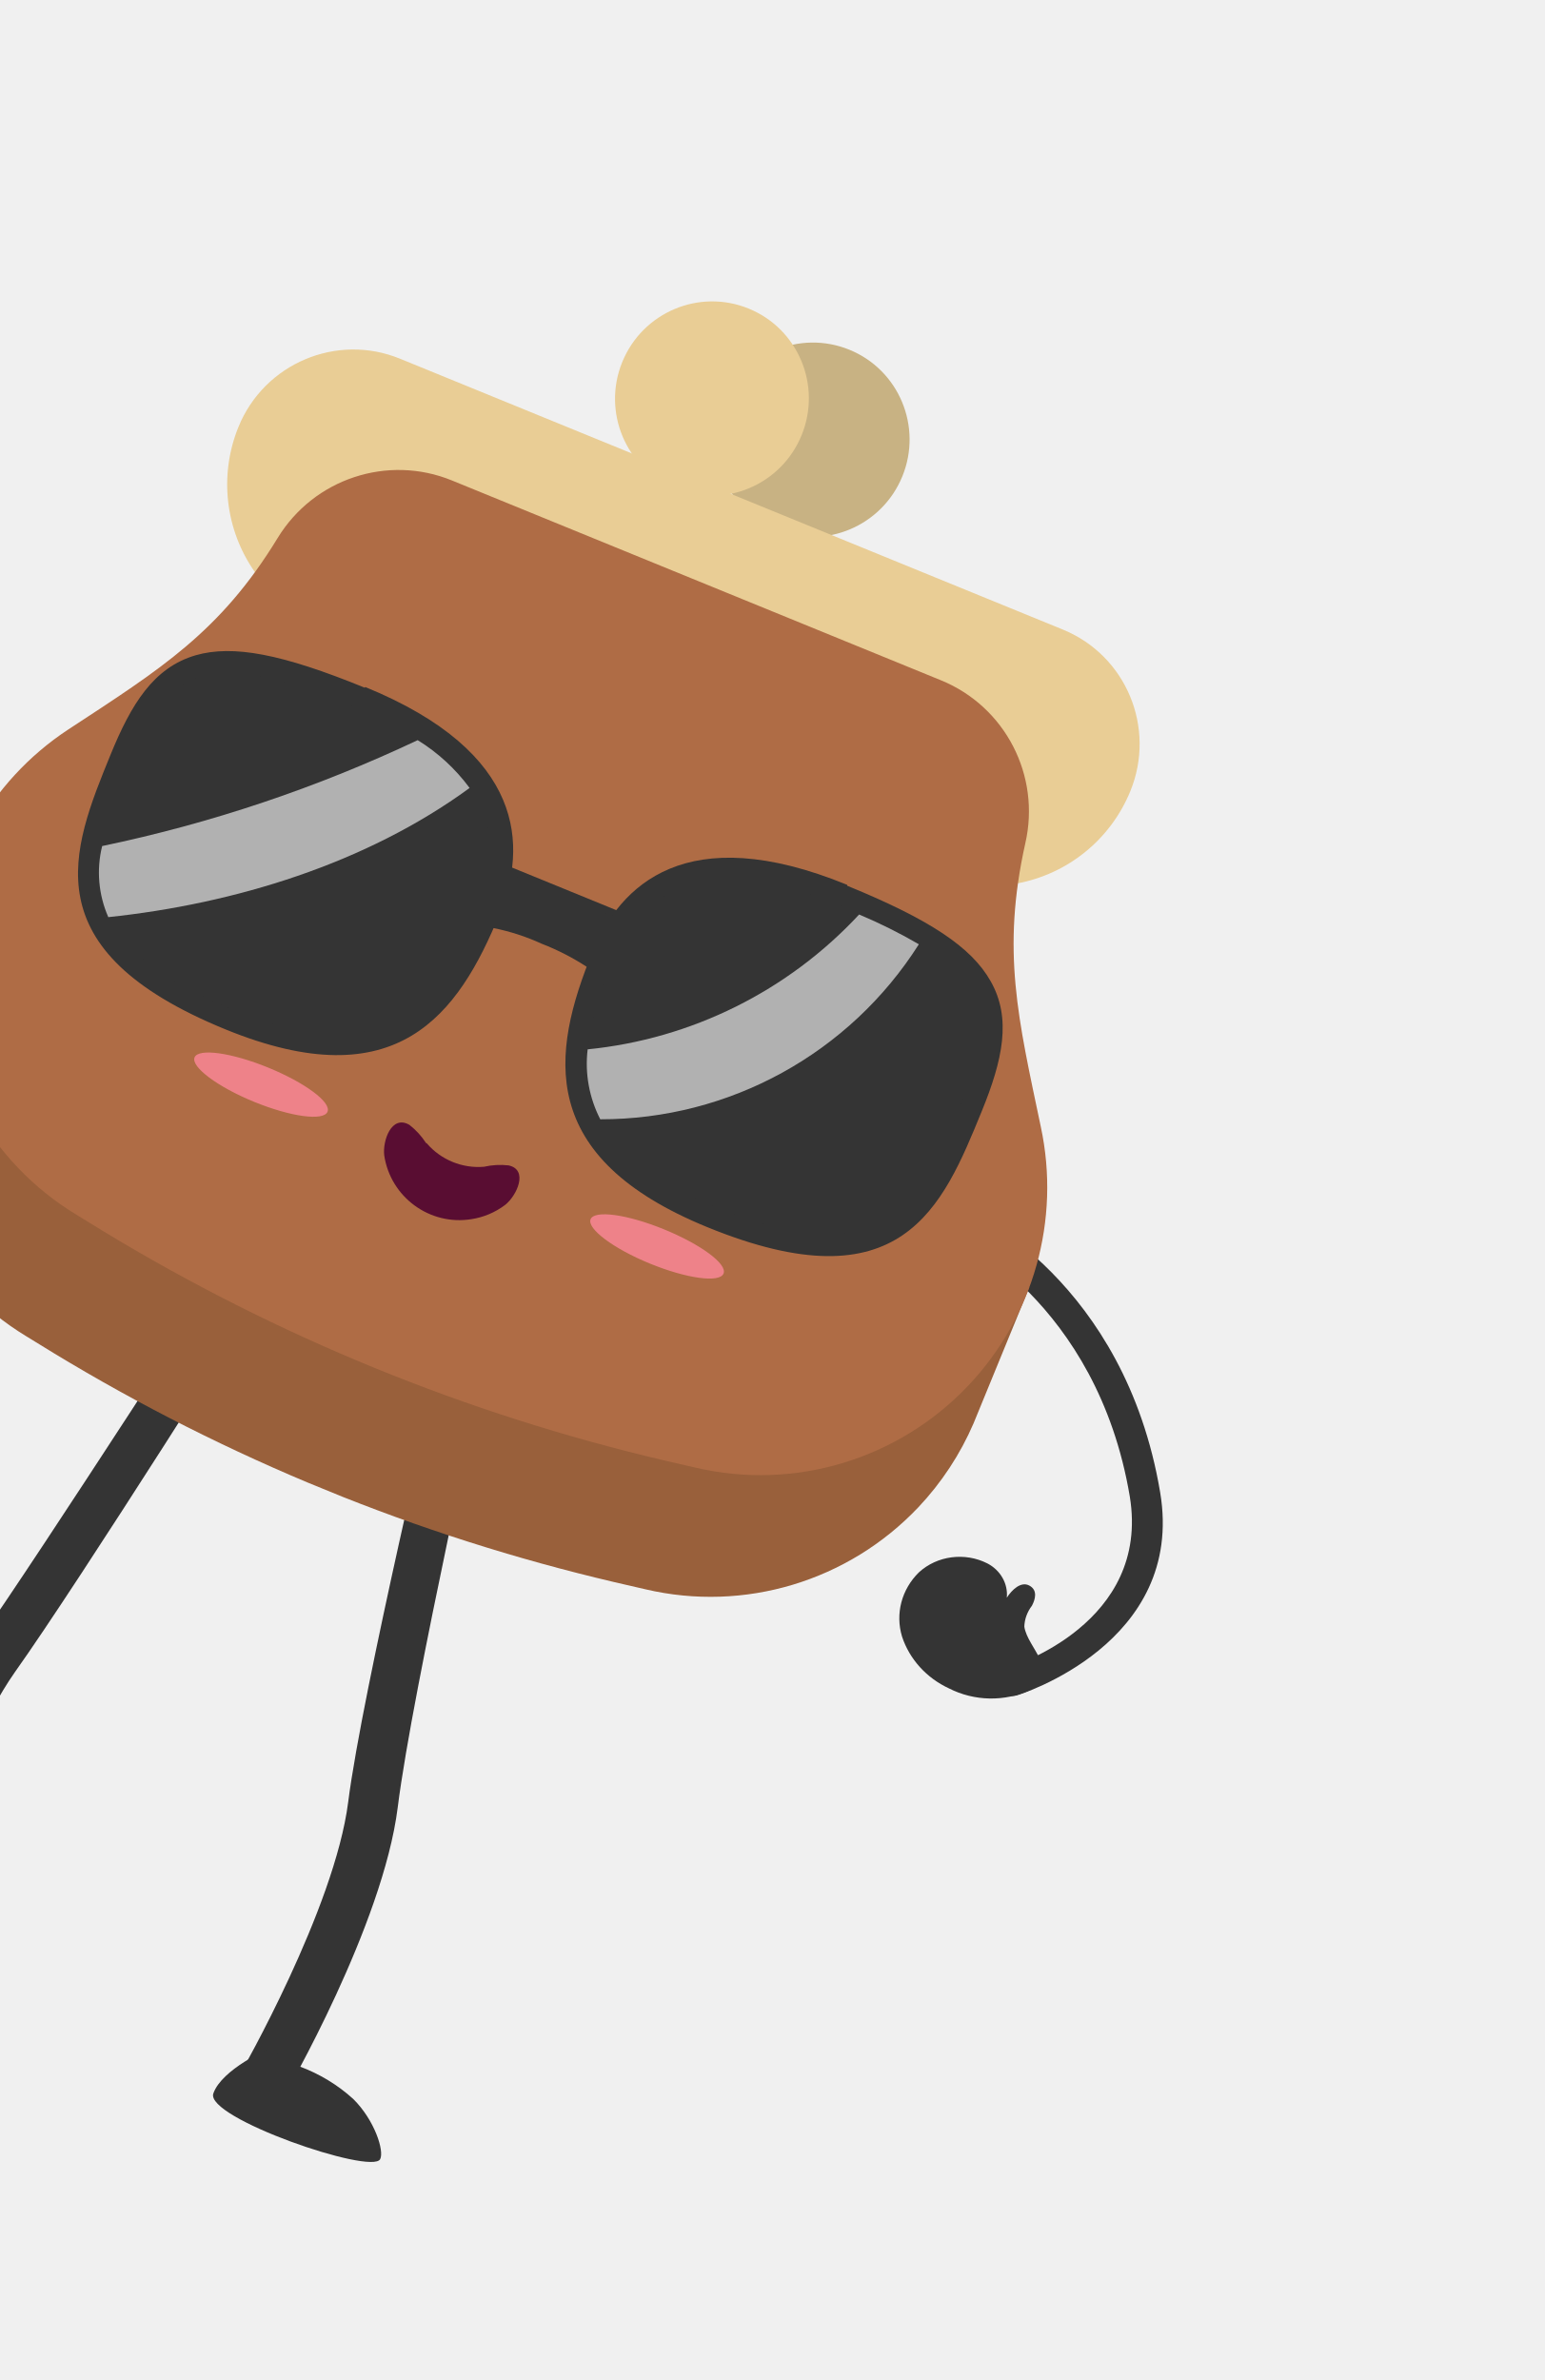
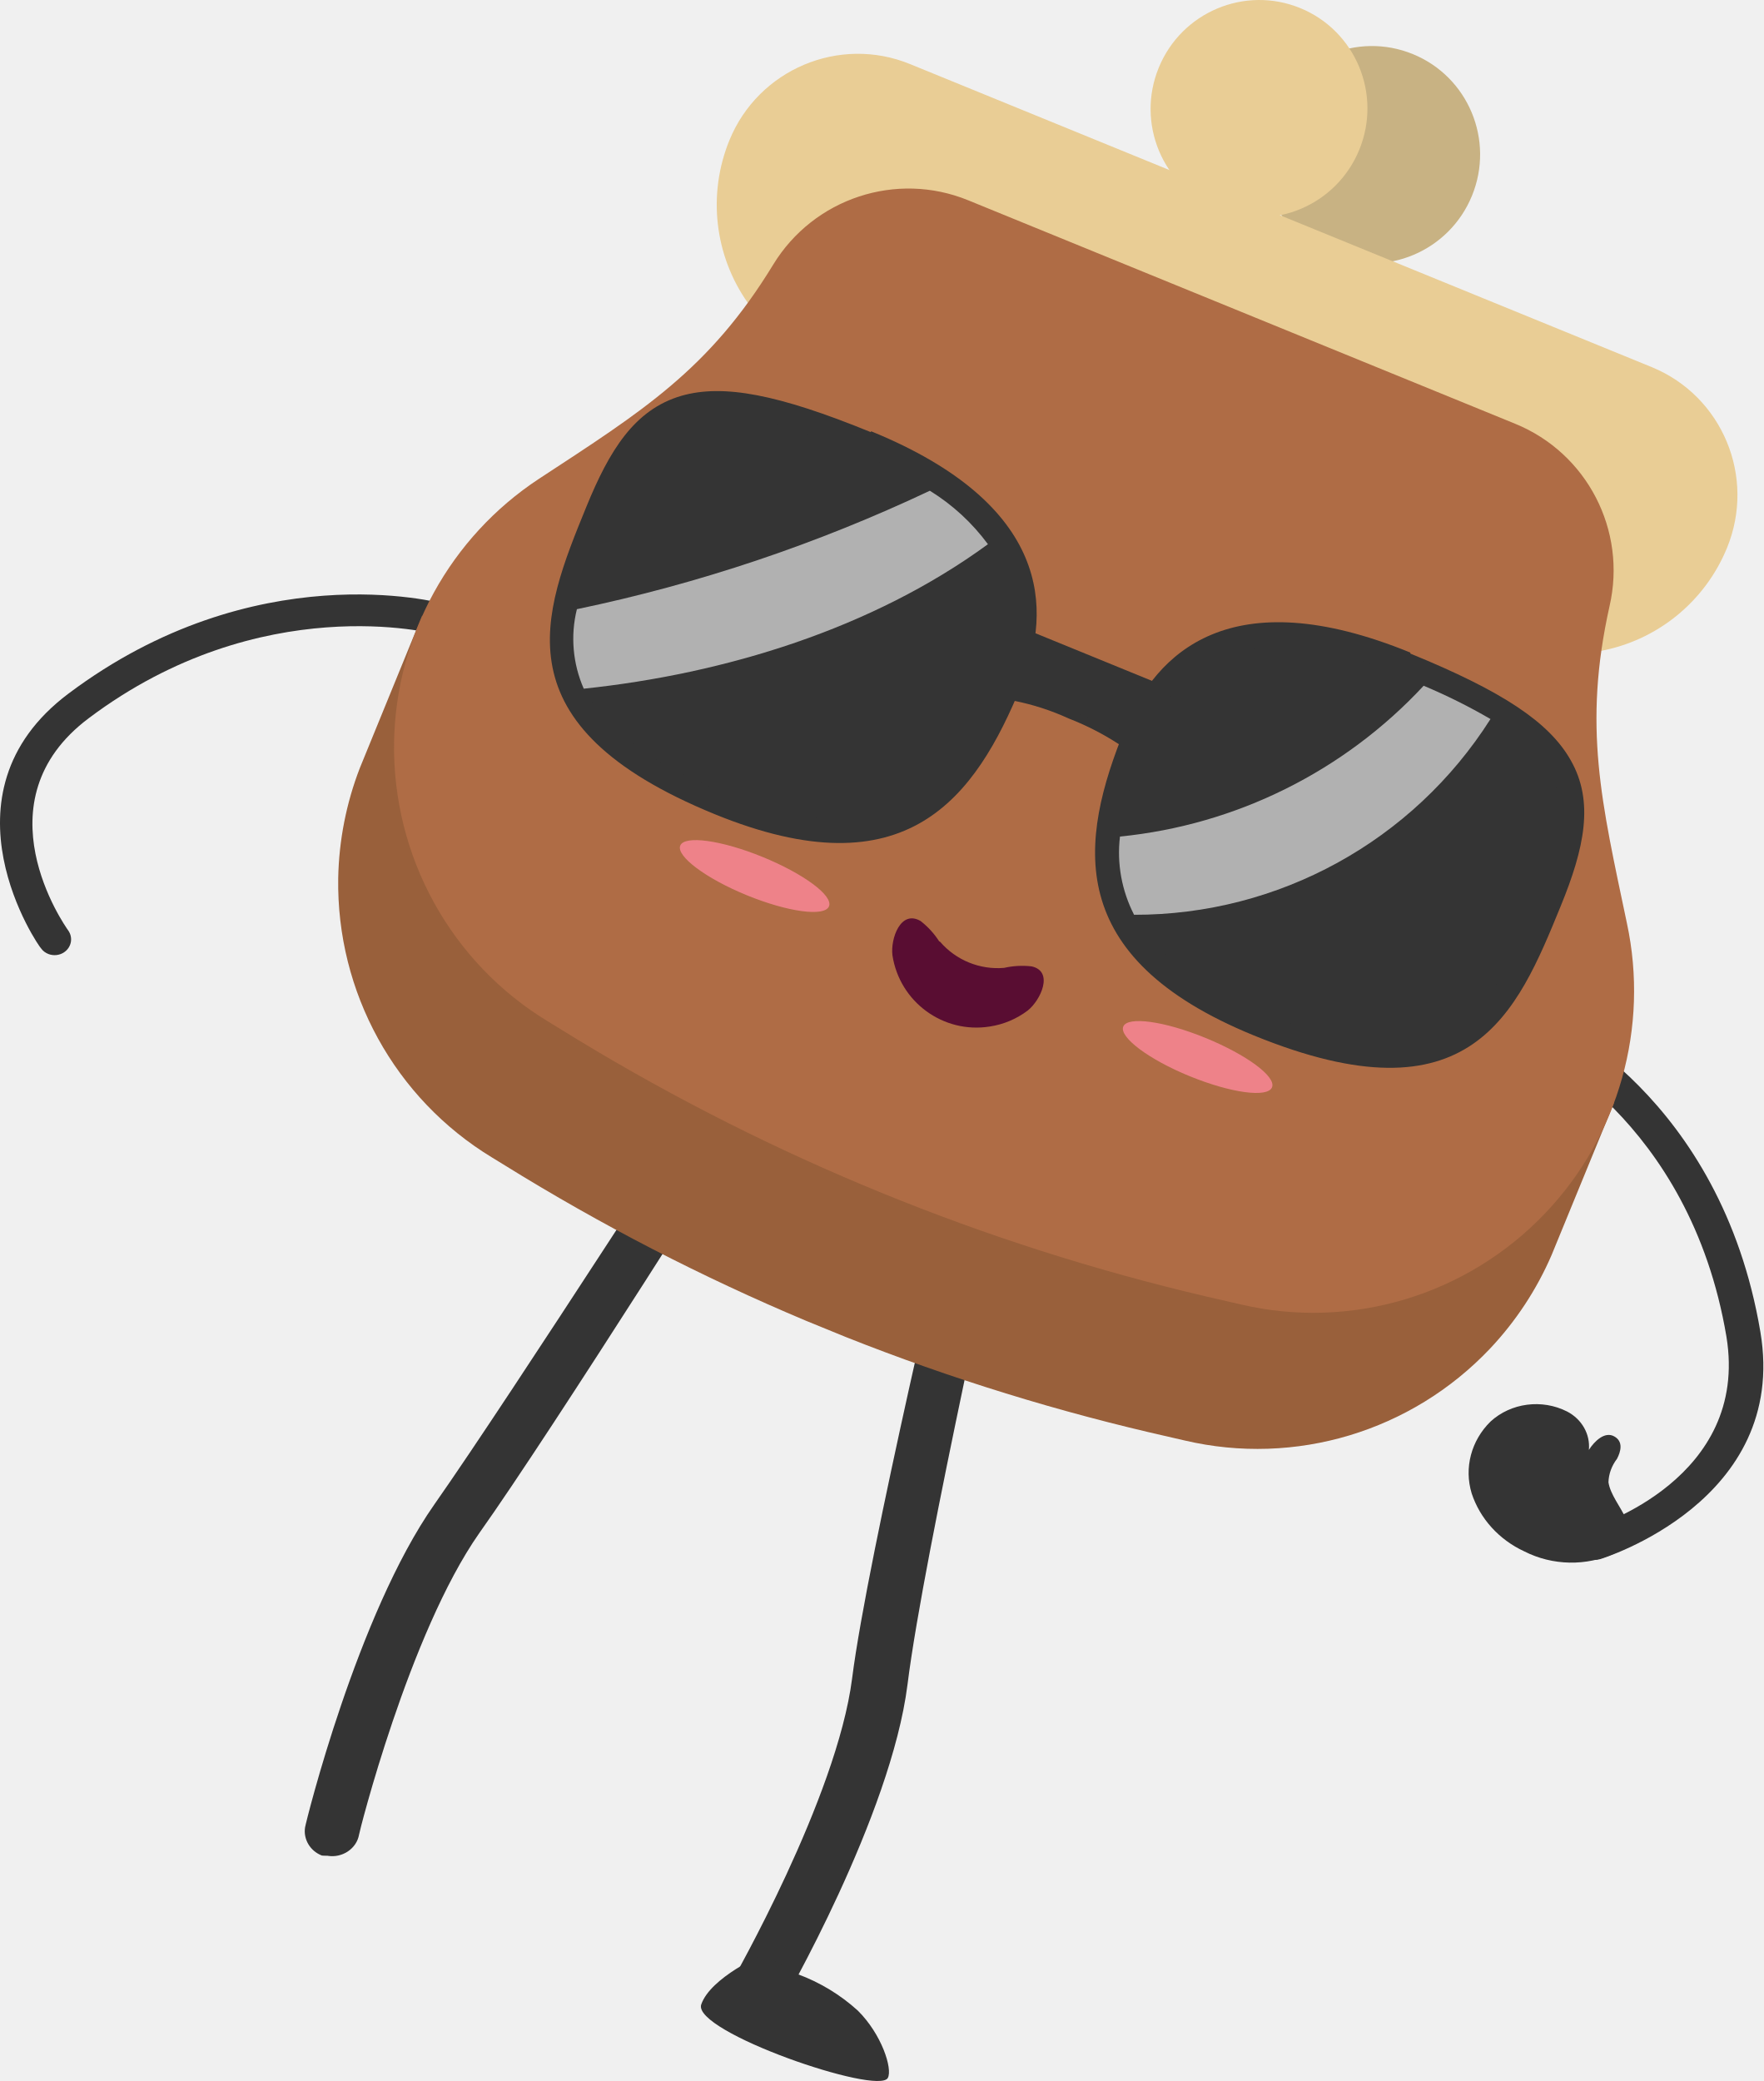
- <svg xmlns="http://www.w3.org/2000/svg" width="592" height="912" viewBox="0 0 592 912" fill="none">
-   <path d="M385.693 649.54C382.647 648.361 381.2 645.125 382.437 642.258C383.097 640.729 384.474 639.552 386.104 639.068C388.346 638.449 440.871 621.971 432.963 573.489C420.376 498.516 365.534 473.507 364.75 473.129C361.827 471.849 360.57 468.538 361.915 465.788C363.26 463.037 366.767 461.866 369.69 463.146C372.262 464.141 430.999 491.103 444.585 571.816C454.365 629.868 390.305 649.466 389.667 649.665C388.322 650.036 386.911 650.011 385.693 649.54Z" fill="#343434" />
-   <path d="M363.703 647.001C355.029 642.985 348.517 635.773 345.677 627.123C343.025 618.399 345.507 609.021 352.154 602.502C359.137 596.112 369.753 594.721 378.358 599.077C383.412 601.691 386.346 606.859 385.828 612.231C387.747 609.234 391.252 605.825 394.482 607.588C397.712 609.35 396.772 612.799 395.459 615.297C393.677 617.614 392.618 620.43 392.54 623.332C393.756 631.574 406.668 640.456 394.821 647.602C384.958 652.145 373.394 651.923 363.703 647.001Z" fill="#343434" />
-   <path d="M96.783 807.306L95.346 806.75C90.887 804.128 89.494 798.66 92.18 794.471C92.373 794.023 128.196 731.549 133.429 690.552C138.846 647.834 168.333 524.353 168.211 524.081C166.678 519.306 169.627 514.322 174.675 512.989C179.722 511.655 185.017 514.376 186.481 519.125C186.97 520.584 158.202 646.285 152.403 692.665C146.746 737.605 109.724 801.93 108.553 803.718C106.061 807.459 101.095 808.974 96.783 807.306Z" fill="#343434" />
-   <path d="M114.709 791.816C122.409 794.647 129.414 798.91 135.379 804.323C143.586 812.451 147.338 824.253 145.678 827.382C142.478 833.537 78.508 811.523 81.753 802.206C84.997 792.889 102.964 785.054 102.964 785.054L114.709 791.816Z" fill="#343434" />
-   <path d="M-48.204 751.212C-52.26 749.642 -54.62 745.602 -53.969 741.535C-53.617 739.438 -36.055 668.571 -9.751 631.02C17.524 592.131 88.22 481.51 89.595 480.701C93.924 477.983 99.773 479.055 102.661 483.15C105.549 487.246 104.428 492.769 100.099 495.487C100.004 495.525 99.977 495.589 99.881 495.626C99.881 495.626 30.968 605.225 5.68 640.787C-18.365 675.117 -35.602 743.95 -35.467 744.003C-36.285 748.824 -41.187 752.139 -46.265 751.292C-46.333 751.265 -46.401 751.239 -46.496 751.277C-47.052 751.285 -47.675 751.267 -48.204 751.212Z" fill="#343434" />
-   <path d="M-141.871 442.349C-142.888 441.956 -143.794 441.305 -144.426 440.384C-144.969 440.174 -181.258 387.822 -135.024 353.124C-71.324 305.276 -8.552 321.749 -5.931 322.463C-2.904 323.333 -1.16 326.262 -2.084 329.135C-3.007 332.008 -6.097 333.667 -9.124 332.796C-9.667 332.586 -69.005 317.141 -128.048 361.532C-166.157 390.058 -136.369 432.534 -135.078 434.31C-133.371 436.774 -133.998 440.062 -136.558 441.776C-138.119 442.824 -140.175 443.005 -141.871 442.349Z" fill="#343434" />
-   <g clip-path="url(#clip0)">
+ <svg xmlns="http://www.w3.org/2000/svg" viewBox="-118.735 -158.643 604.079 712.956" width="604.079" height="712.956">
+   <defs>
+     <clipPath id="clip0">
+       <rect width="441.203" height="480.355" fill="white" transform="translate(102.044 42.7139) rotate(22.2248)" />
+     </clipPath>
+   </defs>
+   <path d="M 425.437 375.402 C 422.391 374.223 420.944 370.987 422.181 368.12 C 422.841 366.591 424.218 365.414 425.848 364.93 C 428.09 364.311 480.615 347.833 472.707 299.351 C 460.12 224.378 405.278 199.369 404.494 198.991 C 401.571 197.711 400.314 194.4 401.659 191.65 C 403.004 188.899 406.511 187.728 409.434 189.008 C 412.006 190.003 470.743 216.965 484.329 297.678 C 494.109 355.73 430.049 375.328 429.411 375.527 C 428.066 375.898 426.655 375.873 425.437 375.402 Z" fill="#343434" />
+   <path d="M 403.447 372.863 C 394.773 368.847 388.261 361.635 385.421 352.985 C 382.769 344.261 385.251 334.883 391.898 328.364 C 398.881 321.974 409.497 320.583 418.102 324.939 C 423.156 327.553 426.09 332.721 425.572 338.093 C 427.491 335.096 430.996 331.687 434.226 333.45 C 437.456 335.212 436.516 338.661 435.203 341.159 C 433.421 343.476 432.362 346.292 432.284 349.194 C 433.5 357.436 446.412 366.318 434.565 373.464 C 424.702 378.007 413.138 377.785 403.447 372.863 Z" fill="#343434" />
+   <path d="M 136.527 533.168 L 135.09 532.612 C 130.631 529.99 129.238 524.522 131.924 520.333 C 132.117 519.885 167.94 457.411 173.173 416.414 C 178.59 373.696 208.077 250.215 207.955 249.943 C 206.422 245.168 209.371 240.184 214.419 238.851 C 219.466 237.517 224.761 240.238 226.225 244.987 C 226.714 246.446 197.946 372.147 192.147 418.527 C 186.49 463.467 149.468 527.792 148.297 529.58 C 145.805 533.321 140.839 534.836 136.527 533.168 Z" fill="#343434" />
+   <path d="M 154.453 517.678 C 162.153 520.509 169.158 524.772 175.123 530.185 C 183.33 538.313 187.082 550.115 185.422 553.244 C 182.222 559.399 118.252 537.385 121.497 528.068 C 124.741 518.751 142.708 510.916 142.708 510.916 L 154.453 517.678 Z" fill="#343434" />
+   <path d="M -8.46 477.074 C -12.516 475.504 -14.876 471.464 -14.225 467.397 C -13.873 465.3 3.689 394.433 29.993 356.882 C 57.268 317.993 127.964 207.372 129.339 206.563 C 133.668 203.845 139.518 204.917 142.405 209.012 C 145.293 213.108 144.172 218.631 139.843 221.349 C 139.748 221.387 139.721 221.451 139.625 221.488 C 139.625 221.488 70.712 331.087 45.424 366.649 C 21.379 400.979 4.142 469.812 4.277 469.865 C 3.459 474.686 -1.443 478.001 -6.521 477.154 C -6.589 477.127 -6.657 477.101 -6.752 477.139 C -7.308 477.147 -7.931 477.129 -8.46 477.074 Z" fill="#343434" />
+   <path d="M -102.127 168.211 C -103.144 167.818 -104.05 167.167 -104.682 166.246 C -105.225 166.036 -141.514 113.684 -95.28 78.986 C -31.58 31.138 31.192 47.611 33.813 48.325 C 36.84 49.195 38.584 52.124 37.66 54.997 C 36.737 57.87 33.647 59.529 30.62 58.658 C 30.077 58.448 -29.261 43.003 -88.304 87.394 C -126.413 115.92 -96.625 158.396 -95.334 160.172 C -93.627 162.636 -94.254 165.924 -96.814 167.638 C -98.375 168.686 -100.431 168.867 -102.127 168.211 Z" fill="#343434" />
+   <g clip-path="url(#clip0)" transform="matrix(1, 0, 0, 1, 39.74318, -274.1383)">
    <path d="M394.476 493.268L386.508 490.012C386.484 482.554 385.609 475.091 384.073 467.785C375.392 426.397 368.925 400.468 378.084 359.262C384.192 333.249 370.525 306.775 345.89 296.709L158.454 220.123C133.819 210.057 105.494 219.459 91.667 242.233C69.716 278.211 46.851 292.413 11.468 315.54C5.182 319.649 -0.595 324.395 -5.908 329.672L-13.876 326.416L-35.19 378.579C-39.857 390.627 -42.374 403.468 -42.617 416.382C-43.218 455.433 -23.212 491.861 10.081 512.056L20.517 518.461C87.102 558.852 159.547 588.453 235.366 606.247L247.373 609.013C285.282 617.91 325.074 605.917 351.918 577.589C360.788 568.199 367.983 557.27 373.089 545.401L394.476 493.268Z" fill="#99603B" />
    <path d="M297.341 202.989C316.317 210.742 338.007 201.59 345.789 182.546C353.57 163.502 344.495 141.779 325.519 134.026C306.544 126.272 284.853 135.425 277.072 154.469C269.291 173.512 278.366 195.236 297.341 202.989Z" fill="#C8B283" />
    <path d="M407.433 241.295L153.254 137.438C129.057 127.552 101.329 139.252 91.406 163.536C83.852 182.024 86.268 203.045 97.719 219.281L127.304 261.078L339.302 347.7L389.618 338.551C409.163 334.979 425.608 321.664 433.162 303.176C443.084 278.892 431.6 251.255 407.433 241.295Z" fill="#E9CD95" />
    <path d="M360.605 260.688L173.17 184.102C148.607 174.066 120.312 183.394 106.412 206.139C84.431 242.19 61.596 256.318 26.183 279.519C-4.258 299.528 -22.83 333.291 -23.482 369.753C-24.083 408.804 -4.077 445.231 29.216 465.427L39.651 471.831C106.237 512.223 178.682 541.823 254.501 559.618L266.508 562.384C304.417 571.281 344.208 559.287 371.053 530.959C396.092 504.547 406.507 467.366 398.861 431.794C390.18 390.406 383.713 364.476 392.902 323.198C398.907 297.228 385.241 270.754 360.605 260.688Z" fill="#AF6C45" />
    <path d="M258.742 187.217C277.717 194.97 299.408 185.818 307.189 166.774C314.97 147.73 305.895 126.007 286.92 118.254C267.944 110.5 246.254 119.653 238.472 138.697C230.691 157.74 239.766 179.464 258.742 187.217Z" fill="#E9CD95" />
    <path fill-rule="evenodd" clip-rule="evenodd" d="M97.376 422.215C111.411 427.95 124.014 429.675 125.513 426.006C127.012 422.338 116.777 414.817 102.741 409.082C88.706 403.347 76.029 401.592 74.561 405.187C73.092 408.782 83.34 416.48 97.376 422.215Z" fill="#EE8289" />
    <path fill-rule="evenodd" clip-rule="evenodd" d="M249.068 484.196C263.177 489.961 275.78 491.686 277.279 488.018C278.778 484.349 268.543 476.828 254.434 471.064C240.325 465.299 227.795 463.604 226.326 467.198C224.857 470.793 235.032 478.461 249.068 484.196Z" fill="#EE8289" />
    <path fill-rule="evenodd" clip-rule="evenodd" d="M163.267 438.009C161.544 435.336 159.422 433.014 156.901 431.042C150.01 427.028 146.548 437.171 147.248 442.765C149.678 458.74 164.637 469.732 180.608 467.183C185.338 466.462 189.771 464.591 193.596 461.702C198.013 458.199 202.661 448.284 194.915 446.574C191.734 446.216 188.592 446.388 185.491 447.09C177.18 447.803 168.993 444.458 163.56 438.129L163.267 438.009Z" fill="#590D32" />
    <path d="M240.942 381.737C231.603 372.441 220.427 365.135 208.129 360.367C196.131 354.865 182.963 352.225 169.74 352.644L180.082 327.333L251.284 356.426L240.942 381.737Z" fill="#343434" stroke="#343434" stroke-width="2.75" stroke-miterlimit="10" />
    <path d="M87.654 391.105C16.964 362.221 31.053 327.739 45.951 291.277C61.779 252.54 78.058 243.181 138.075 267.704C196.557 291.6 197.104 325.127 187.332 349.044C173.303 383.379 152.862 417.749 87.654 391.105Z" fill="#343434" />
    <path d="M136.602 271.299C173.519 286.383 198.712 310.118 183.574 347.168C168.435 384.217 148.864 411.237 89.359 386.923C22.543 359.622 34.803 329.615 49.942 292.566C65.08 255.516 78.924 247.732 136.602 271.299ZM139.78 263.522C108.053 250.559 89.289 247.001 74.993 251.091C58.828 255.787 50.27 269.841 42.386 289.136C27.398 325.819 11.809 363.969 86.374 394.436C152.167 421.318 175.628 388.954 191.515 350.07C202.007 324.392 201.599 288.439 139.973 263.259L139.78 263.522Z" fill="#343434" />
    <path d="M179.964 301.943C174.525 294.584 167.829 288.423 160.065 283.624C121.482 301.848 80.927 315.499 39.154 324.201C36.89 333.292 37.746 342.888 41.502 351.443C89.817 346.357 140.304 330.942 179.964 301.943Z" fill="#B1B1B1" />
    <path d="M272.533 466.646C207.252 439.972 216.758 401.049 230.757 366.788C240.529 342.871 264.472 319.35 322.954 343.245C382.971 367.768 388.039 385.849 372.211 424.586C357.312 461.048 343.223 495.53 272.533 466.646Z" fill="#343434" />
    <path d="M321.483 346.841C379.161 370.408 383.592 385.66 368.454 422.709C353.316 459.759 341.055 489.765 274.239 462.464C215.099 438.3 219.611 405.127 234.749 368.078C249.887 331.028 284.566 331.756 321.483 346.841ZM324.66 339.064C262.962 313.854 237.492 339.234 227 364.912C211.112 403.795 205.488 443.448 271.062 470.241C345.626 500.708 361.184 462.631 376.203 425.875C384.207 406.287 387.793 390.202 379.569 375.882C372.227 362.951 356.34 352.351 324.687 339.417L324.66 339.064Z" fill="#343434" />
    <path d="M352.123 361.842C344.751 357.545 337.096 353.732 329.231 350.433C301.966 379.788 264.952 398.139 225.2 402.102C224.079 411.318 225.803 420.669 230.031 428.904C279.475 428.987 325.543 403.719 352.123 361.842Z" fill="#B1B1B1" />
  </g>
-   <defs>
-     <clipPath id="clip0">
-       <rect width="441.203" height="480.355" fill="white" transform="translate(102.044 42.7139) rotate(22.2248)" />
-     </clipPath>
-   </defs>
</svg>
